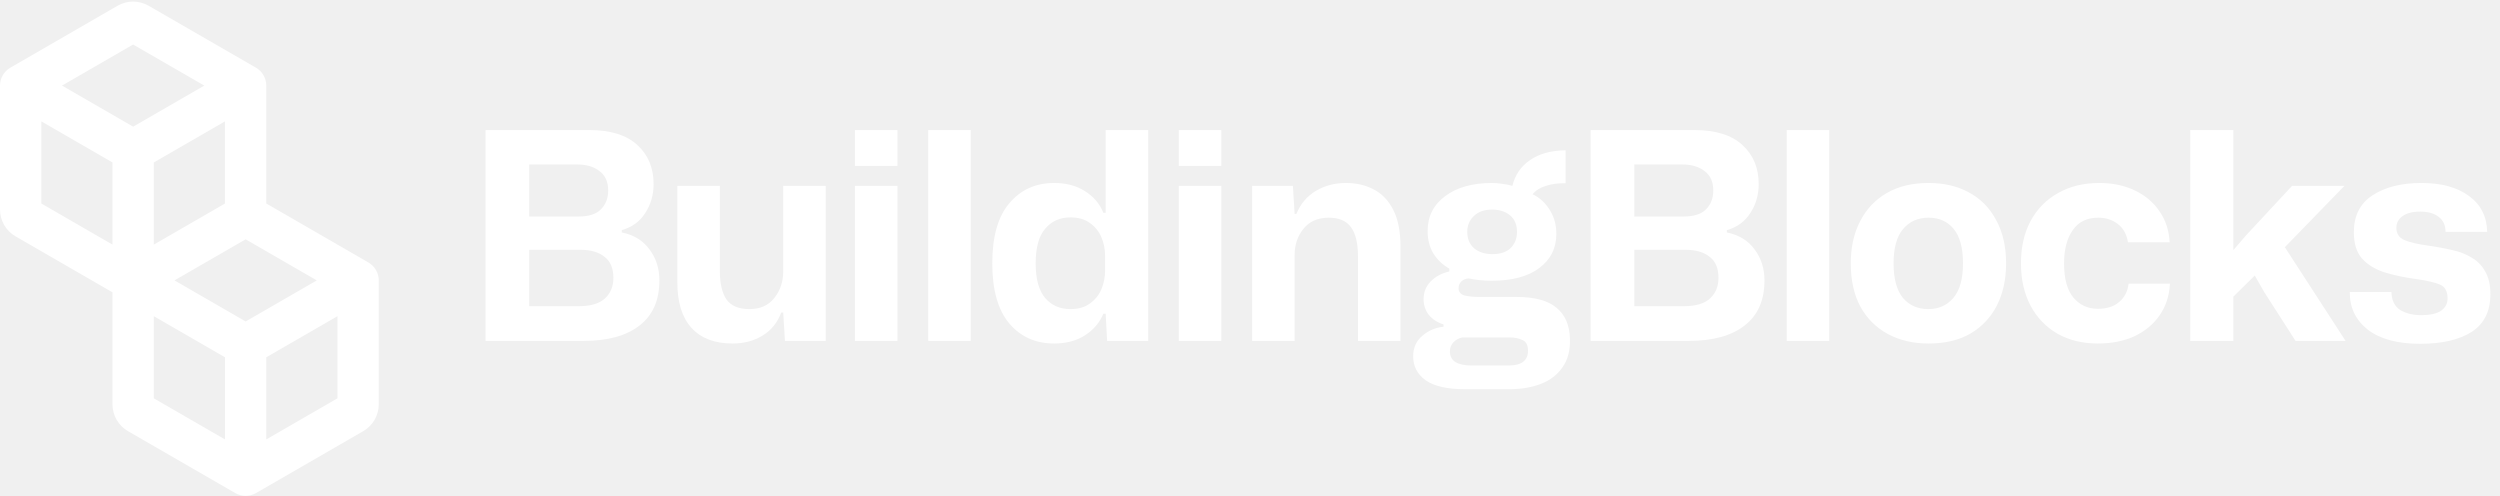
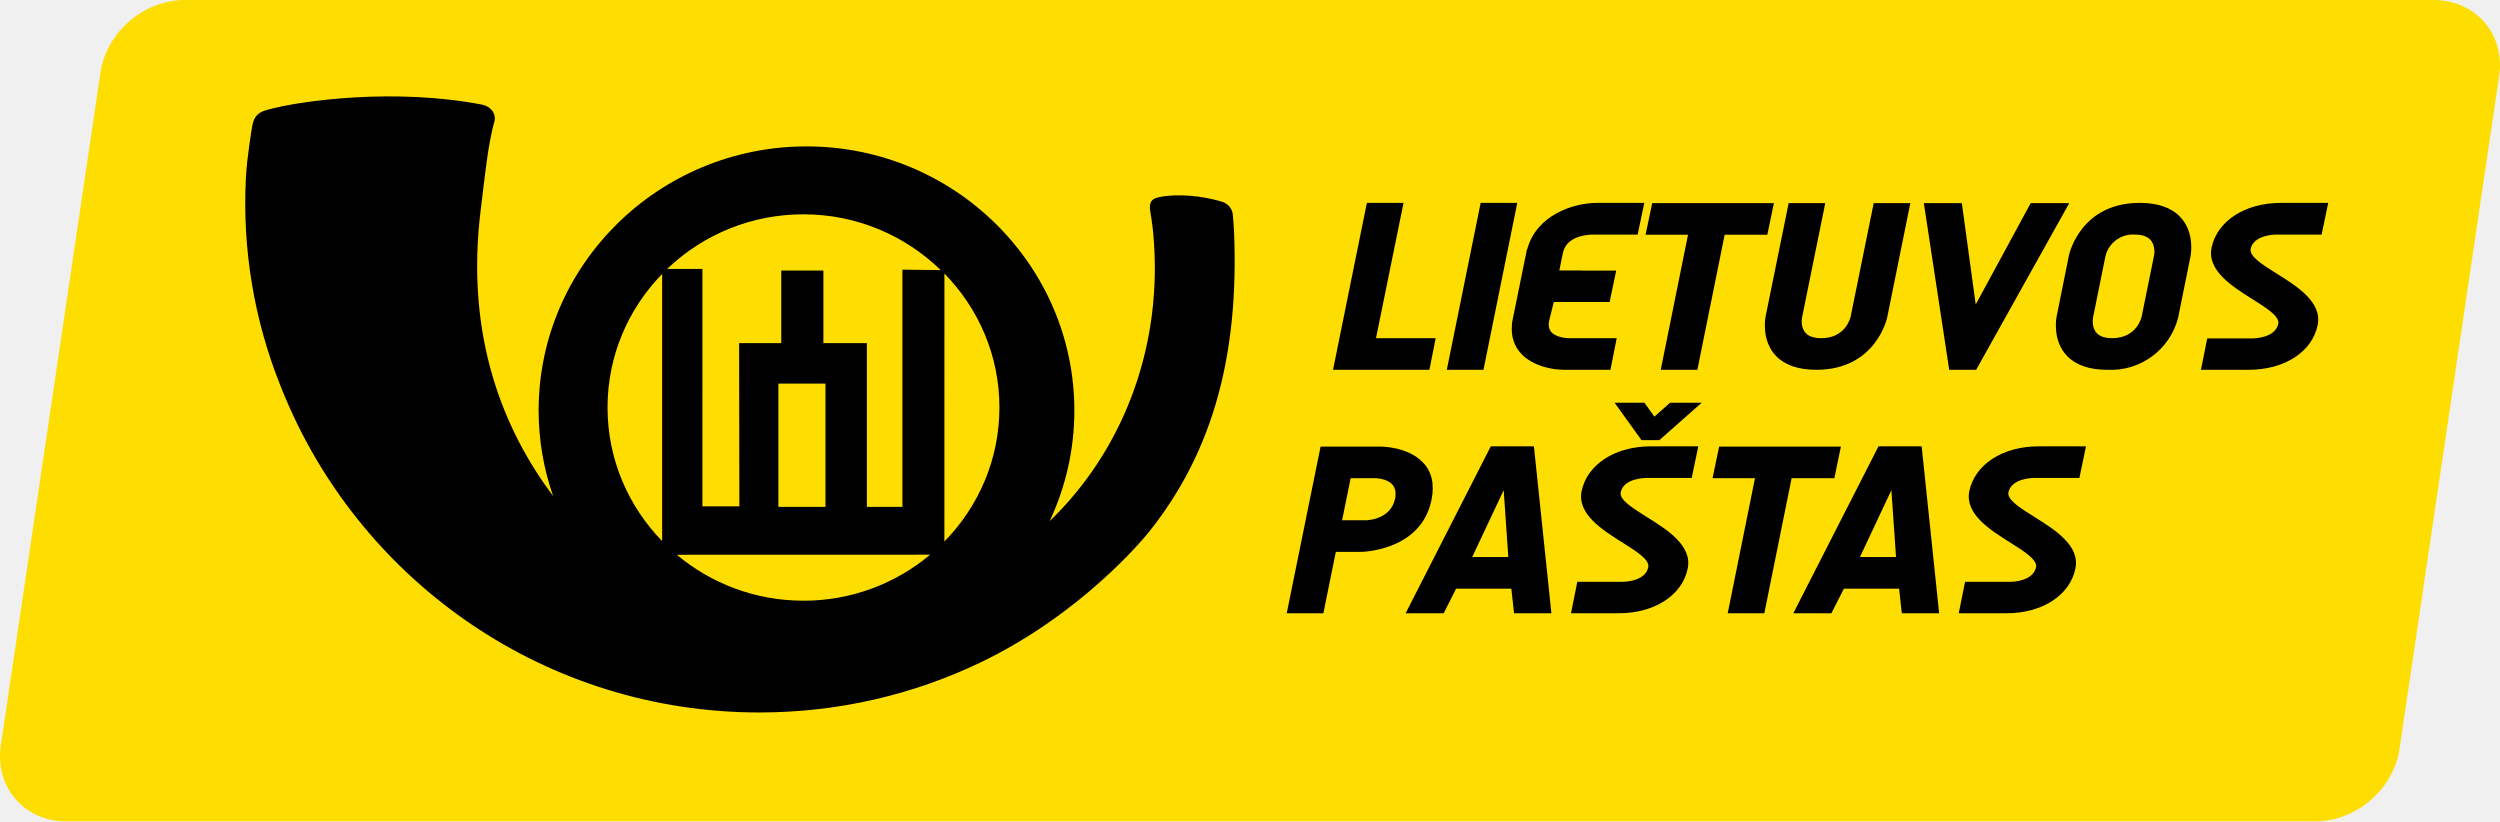
- <svg xmlns="http://www.w3.org/2000/svg" fill="none" height="48" viewBox="0 0 242 48" width="242">
-   <g fill="#fff">
-     <path clip-rule="evenodd" d="m12.884 4.309-6.884 3.976 6.889 3.977 6.886-3.976zm8.892 7.44-6.887 3.976-.001 7.953 6.888-3.977zm2 11.416-6.888 3.977 6.889 3.977 6.887-3.976zm8.888 7.442-6.887 3.976v7.952l6.887-3.976zm-10.887 11.929v-7.952l-6.889-3.977v7.952zm-10.889-18.857-6.888-3.978v-7.953l6.889 3.977zm-0 4.619-9.388-5.421c-.928-.536-1.5-1.526-1.5-2.598v-11.994c0-.714.381-1.375 1-1.732l10.384-5.997c.928-.536 2.072-.536 3-.001l10.392 5.997c.619.357 1 1.018 1 1.732v11.416l9.888 5.71c.619.357 1 1.018 1 1.732v11.994c0 1.072-.572 2.062-1.5 2.598l-10.387 5.997c-.619.357-1.381.357-2.0 0l-10.389-5.997c-.928-.536-1.5-1.526-1.5-2.598z" fill-rule="evenodd" />
-     <path d="m47 33v-20.412h10.024c2.072 0 3.631.485 4.676 1.456 1.045.952 1.568 2.212 1.568 3.78 0 1.045-.271 1.979-.812 2.8-.523.821-1.279 1.372-2.268 1.652v.224c1.176.243 2.072.793 2.688 1.652.635.84.952 1.839.952 2.996 0 1.923-.644 3.379-1.932 4.368-1.269.989-3.071 1.484-5.404 1.484zm4.228-12.04h4.76c1.008 0 1.736-.233 2.184-.7.467-.467.7-1.073.7-1.82 0-.84-.28-1.465-.84-1.876-.541-.429-1.269-.644-2.184-.644h-4.62zm0 8.68h4.788c1.157 0 2.007-.252 2.548-.756s.812-1.167.812-1.988c0-.933-.289-1.615-.868-2.044-.56-.448-1.335-.672-2.324-.672h-4.956z" />
-     <path d="m70.915 33.252c-1.736 0-3.061-.504-3.976-1.512-.915-1.008-1.372-2.473-1.372-4.396v-9.352h4.116v8.26c0 1.195.215 2.109.644 2.744.448.616 1.185.924 2.212.924 1.045 0 1.848-.355 2.408-1.064.579-.728.868-1.587.868-2.576v-8.288h4.116v15.008h-3.948l-.168-2.744h-.196c-.355.971-.961 1.717-1.82 2.24-.84.504-1.801.756-2.884.756z" />
-     <path d="m82.756 16.06v-3.472h4.116v3.472zm0 16.94v-15.008h4.116v15.008z" />
-     <path d="m89.853 33v-20.412h4.116v20.412z" />
-     <path d="m102.045 33.252c-1.792 0-3.239-.644-4.34-1.932-1.101-1.307-1.652-3.248-1.652-5.824 0-2.595.551-4.536 1.652-5.824 1.101-1.307 2.548-1.96 4.34-1.96 1.157 0 2.146.261 2.968.784.84.523 1.437 1.223 1.792 2.1h.224v-8.008h4.116v20.412h-3.976l-.14-2.632h-.224c-.355.859-.952 1.559-1.792 2.1-.822.523-1.811.784-2.968.784zm1.568-3.332c.765 0 1.39-.177 1.876-.532.504-.355.877-.812 1.12-1.372.242-.579.364-1.185.364-1.82v-1.428c0-.653-.122-1.26-.364-1.82-.243-.56-.616-1.017-1.12-1.372-.486-.355-1.111-.532-1.876-.532-1.008 0-1.82.364-2.436 1.092-.616.709-.924 1.829-.924 3.36 0 1.512.308 2.632.924 3.36.616.709 1.428 1.064 2.436 1.064z" />
-     <path d="m114.107 16.06v-3.472h4.116v3.472zm0 16.94v-15.008h4.116v15.008z" />
-     <path d="m121.204 33v-15.008h3.948l.168 2.716h.168c.41-.989 1.045-1.736 1.904-2.24.858-.504 1.82-.756 2.884-.756 1.008 0 1.904.205 2.688.616.802.411 1.437 1.073 1.904 1.988.466.896.7 2.1.7 3.612v9.072h-4.116v-8.176c0-1.269-.224-2.212-.672-2.828s-1.167-.924-2.156-.924c-1.064 0-1.886.364-2.464 1.092-.56.709-.84 1.54-.84 2.492v8.344z" />
-     <path d="m141.806 37.676c-1.718 0-2.987-.289-3.808-.868-.803-.579-1.204-1.353-1.204-2.324 0-.821.298-1.484.896-1.988.597-.504 1.278-.793 2.044-.868v-.224c-.598-.187-1.074-.495-1.428-.924-.336-.448-.504-.952-.504-1.512 0-.672.224-1.241.672-1.708.466-.485 1.073-.812 1.82-.98v-.28c-.635-.355-1.148-.84-1.54-1.456-.374-.616-.56-1.344-.56-2.184 0-1.4.56-2.52 1.68-3.36 1.138-.859 2.66-1.288 4.564-1.288.317 0 .644.028.98.084.354.037.681.103.98.196.261-1.064.83-1.895 1.708-2.492.877-.616 2.025-.933 3.444-.952v3.192c-.71-.019-1.344.065-1.904.252-.56.168-.99.439-1.288.812.672.317 1.222.821 1.652 1.512.429.672.644 1.447.644 2.324 0 1.381-.551 2.483-1.652 3.304-1.083.821-2.623 1.232-4.62 1.232-.374 0-.747-.019-1.12-.056-.374-.037-.738-.093-1.092-.168-.299.019-.542.121-.728.308-.168.168-.252.383-.252.644 0 .355.196.588.588.7.41.093.868.14 1.372.14h3.64c1.754 0 3.042.345 3.864 1.036.84.672 1.278 1.671 1.316 2.996.037 1.12-.196 2.035-.7 2.744-.486.728-1.176 1.269-2.072 1.624s-1.932.532-3.108.532zm2.66-13.076c.765 0 1.353-.196 1.764-.588.41-.411.616-.933.616-1.568 0-.691-.224-1.223-.672-1.596s-1.027-.56-1.736-.56c-.747 0-1.335.205-1.764.616-.43.411-.644.924-.644 1.54 0 .672.224 1.204.672 1.596.448.373 1.036.56 1.764.56zm-2.044 10.78h3.612c1.25 0 1.876-.476 1.876-1.428 0-.541-.178-.887-.532-1.036-.355-.168-.766-.252-1.232-.252h-4.592c-.355.075-.644.233-.868.476s-.336.532-.336.868c0 .467.177.812.532 1.036.373.224.886.336 1.54.336z" />
-     <path d="m153.973 33v-20.412h10.024c2.072 0 3.631.485 4.676 1.456 1.045.952 1.568 2.212 1.568 3.78 0 1.045-.271 1.979-.812 2.8-.523.821-1.279 1.372-2.268 1.652v.224c1.176.243 2.072.793 2.688 1.652.635.84.952 1.839.952 2.996 0 1.923-.644 3.379-1.932 4.368-1.269.989-3.071 1.484-5.404 1.484zm4.228-12.04h4.76c1.008 0 1.736-.233 2.184-.7.467-.467.7-1.073.7-1.82 0-.84-.28-1.465-.84-1.876-.541-.429-1.269-.644-2.184-.644h-4.62zm0 8.68h4.788c1.157 0 2.007-.252 2.548-.756s.812-1.167.812-1.988c0-.933-.289-1.615-.868-2.044-.56-.448-1.335-.672-2.324-.672h-4.956z" />
-     <path d="m172.953 33v-20.412h4.116v20.412z" />
-     <path d="m186.686 33.252c-1.494 0-2.81-.308-3.948-.924-1.139-.616-2.026-1.503-2.66-2.66-.616-1.157-.924-2.548-.924-4.172 0-1.549.298-2.903.896-4.06.597-1.176 1.456-2.091 2.576-2.744s2.473-.98 4.06-.98c1.493 0 2.8.308 3.92.924 1.138.616 2.016 1.512 2.632 2.688.634 1.157.952 2.548.952 4.172 0 1.549-.299 2.912-.896 4.088-.598 1.157-1.456 2.063-2.576 2.716-1.102.635-2.446.952-4.032.952zm-.028-3.332c1.008 0 1.82-.364 2.436-1.092s.924-1.839.924-3.332-.299-2.604-.896-3.332c-.598-.728-1.41-1.092-2.436-1.092-1.027 0-1.848.364-2.464 1.092s-.924 1.839-.924 3.332c0 1.475.298 2.585.896 3.332.616.728 1.437 1.092 2.464 1.092z" />
-     <path d="m203.077 33.252c-1.494 0-2.8-.317-3.92-.952-1.12-.653-1.988-1.559-2.604-2.716-.616-1.176-.924-2.539-.924-4.088 0-1.568.308-2.931.924-4.088.634-1.176 1.521-2.081 2.66-2.716 1.138-.653 2.473-.98 4.004-.98 1.288 0 2.436.243 3.444.728s1.801 1.157 2.38 2.016c.597.859.924 1.857.98 2.996h-4.032c-.131-.784-.458-1.372-.98-1.764-.523-.411-1.158-.616-1.904-.616-1.083 0-1.904.401-2.464 1.204s-.84 1.876-.84 3.22c0 1.475.298 2.576.896 3.304.616.728 1.409 1.092 2.38 1.092.877 0 1.568-.224 2.072-.672.522-.448.821-1.036.896-1.764h4.004c-.056 1.176-.392 2.203-1.008 3.08-.598.859-1.41 1.531-2.436 2.016-1.027.467-2.203.7-3.528.7z" />
-     <path d="m212.016 33v-20.412h4.172v11.62l1.232-1.428 4.452-4.788h5.068l-5.768 5.936 5.88 9.072h-4.844l-3.052-4.76-.896-1.568-2.072 2.044v4.284z" />
-     <path d="m234.265 33.28c-2.184 0-3.874-.457-5.068-1.372-1.176-.933-1.755-2.147-1.736-3.64h4.032c.018.803.298 1.381.84 1.736.56.336 1.241.504 2.044.504.84 0 1.474-.14 1.904-.42.429-.299.644-.7.644-1.204 0-.691-.252-1.139-.756-1.344-.486-.205-1.26-.383-2.324-.532-1.102-.149-2.11-.364-3.024-.644-.915-.299-1.643-.747-2.184-1.344-.523-.597-.784-1.447-.784-2.548 0-1.587.597-2.772 1.792-3.556 1.213-.803 2.8-1.204 4.76-1.204 1.922 0 3.453.42 4.592 1.26 1.138.821 1.726 1.979 1.764 3.472h-4.032c0-.635-.224-1.12-.672-1.456-.43-.336-1.018-.504-1.764-.504-.766 0-1.344.149-1.736.448-.392.28-.588.653-.588 1.12 0 .56.252.952.756 1.176s1.306.411 2.408.56c.784.112 1.53.252 2.24.42.709.149 1.334.392 1.876.728.56.317.998.765 1.316 1.344.336.56.504 1.297.504 2.212 0 1.643-.607 2.856-1.82 3.64-1.214.765-2.875 1.148-4.984 1.148z" />
+ <svg xmlns="http://www.w3.org/2000/svg" width="140" height="46" viewBox="0 0 140 46">
+   <g fill-rule="evenodd" clip-rule="evenodd">
+     <path fill="#FEDD00" d="M3.723 46C2.57 46 1.55 45.547.848 44.723c-.701-.826-.989-1.95-.785-3.088L5.646 3.936C6.041 1.73 8.107 0 10.349 0h125.928c1.152 0 2.174.453 2.875 1.277.701.825.986 1.951.783 3.087l-5.582 37.698c-.396 2.209-2.46 3.938-4.703 3.938H3.723z" />
+     <path d="M69.111 13.088c-.01-.252-.049-.825-.075-1.082 0 0-.026-.534-.63-.717-1.061-.322-2.457-.459-3.478-.253-.417.084-.606.263-.513.804.116.682.172 1.179.21 1.784.401 6.107-1.852 11.71-5.849 15.565a14.508 14.508 0 0 0 1.388-6.201c0-8.155-6.73-14.79-15.001-14.79-8.271 0-15 6.635-15 14.79 0 1.677.289 3.288.813 4.793-2.716-3.619-4.974-8.882-4.042-16.144.2-1.554.369-3.514.782-4.954h-.006v-.008c.021-.429-.307-.735-.718-.816-4.807-.933-10.112-.248-12.045.297-.405.112-.731.297-.825.92 0 0-.295 1.719-.353 2.911a27.5 27.5 0 0 0 1.912 11.554c.044.112.088.225.134.338.065.162.133.323.202.482 4.379 10.307 14.595 17.537 26.506 17.537 4.42 0 8.605-.997 12.345-2.782 5.695-2.72 9.201-6.985 9.455-7.304 3.703-4.613 5.042-10.124 4.788-16.724M52.088 31.063a10.997 10.997 0 0 1-7.095 2.576c-2.706 0-5.178-.971-7.091-2.572l14.186-.004zm-8.499-9.583h2.637v6.904h-2.637V21.48zm-5.701 9.576a.013.013 0 0 1 .006.005l-.006-.005m15-15.739c1.903 1.947 3.08 4.586 3.08 7.503 0 2.918-1.179 5.561-3.083 7.506l.003-15.009zm-7.894-3.315c3.002 0 5.708 1.199 7.688 3.123l-2.147-.024v13.283h-1.99v-9.163h-.01v-.007H46.11v-4.065h-2.359v4.065h-2.36l.014 9.139h-2.071l.002-13.293-1.975-.001a11.006 11.006 0 0 1 7.633-3.057m-7.935 3.36l.021.01v14.914l-.011.003c-1.885-1.941-3.047-4.568-3.047-7.469-.001-2.894 1.159-5.518 3.037-7.458m72.631 18.98l.353-1.762h2.581c.046 0 1.233-.021 1.394-.818.085-.414-.66-.886-1.449-1.381-1.133-.712-2.542-1.597-2.289-2.877.315-1.502 1.877-2.51 3.889-2.51h2.646l-.369 1.771h-2.567c-.05.002-1.246.017-1.407.806-.084.416.666.884 1.458 1.379 1.14.711 2.56 1.602 2.293 2.883-.299 1.5-1.853 2.51-3.87 2.51h-2.663zm-3.19 0l-.15-1.377h-3.093l-.698 1.377h-2.133l4.77-9.348h2.416l.98 9.348H106.5zm-.323-3.15l-.259-3.743-1.761 3.743h2.02zm-9.425 3.15l1.527-7.561h-2.376l.368-1.771h6.82l-.369 1.771h-2.392l-1.528 7.561h-2.05zm-8.775 0l.352-1.762h2.584c.047 0 1.231-.021 1.391-.818.088-.414-.658-.886-1.449-1.381-1.131-.712-2.541-1.597-2.285-2.877.313-1.502 1.876-2.51 3.886-2.51h2.649l-.371 1.771h-2.566c-.049.002-1.248.017-1.41.806-.08.416.668.884 1.461 1.379 1.139.711 2.556 1.602 2.293 2.883-.299 1.5-1.854 2.51-3.871 2.51h-2.664zm-3.19 0l-.152-1.377h-3.093l-.694 1.377h-2.133l4.77-9.348h2.414l.979 9.348h-2.091zm-.322-3.15l-.258-3.743-1.763 3.743h2.021zm-12.408 3.15l1.896-9.332h3.369c.061 0 1.512.007 2.35.873.504.519.672 1.23.493 2.106-.588 2.886-3.93 2.917-3.964 2.917h-1.395l-.697 3.436h-2.052zm4.418-5.205c.058 0 1.404-.021 1.651-1.215.067-.348.01-.621-.177-.811-.311-.323-.906-.33-.913-.33h-1.401l-.477 2.355h1.317zm15.448-4.491l-1.506-2.093h1.671l.558.78.878-.78h1.771l-2.369 2.093h-1.003zm31.331-3.937l.351-1.76h2.584c.045 0 1.23-.022 1.395-.817.086-.418-.663-.885-1.452-1.382-1.131-.713-2.54-1.596-2.286-2.875.313-1.504 1.876-2.513 3.888-2.513h2.646l-.37 1.774h-2.565c-.049.002-1.248.015-1.408.805-.082.416.666.885 1.458 1.38 1.139.712 2.557 1.597 2.293 2.881-.299 1.501-1.854 2.508-3.872 2.508h-2.662zm-5.242 0c-.998 0-1.758-.26-2.252-.77-.848-.876-.602-2.161-.59-2.213l.695-3.448c.008-.028.633-2.917 3.961-2.917 1 0 1.761.261 2.255.776.85.874.599 2.157.589 2.213l-.695 3.443a3.884 3.884 0 0 1-3.963 2.916m1.529-7.574a1.586 1.586 0 0 0-1.637 1.215l-.696 3.443c0 .006-.103.538.217.867.178.186.467.278.86.278 1.373 0 1.641-1.163 1.65-1.215l.698-3.444c0-.005.096-.534-.226-.865-.18-.187-.473-.279-.866-.279m-10.385 7.574l-1.421-9.333h2.128l.777 5.676 3.079-5.676h2.159l-5.213 9.333h-1.509zm-7.441 0c-.998 0-1.756-.26-2.253-.77-.847-.876-.6-2.161-.589-2.213l1.291-6.35h2.05l-1.302 6.417c0 .006-.103.538.216.867.179.186.468.278.861.278 1.38 0 1.638-1.163 1.649-1.212l1.289-6.35h2.051l-1.299 6.417c-.008.032-.634 2.916-3.964 2.916m-8.713 0l1.527-7.563h-2.377l.371-1.77h6.815l-.368 1.77h-2.39l-1.527 7.563h-2.051zm-5.402 0c-.738 0-1.751-.228-2.381-.868-.431-.441-.619-1.025-.545-1.693h-.012l.043-.231.802-3.945h.014c.503-1.917 2.581-2.61 3.894-2.61h2.664l-.37 1.774h-2.58c-.521.025-1.438.194-1.608 1.041l-.199.969h1.187c.067.007.109.008.136.008h1.862l-.368 1.759h-3.128c-.076.306-.243.971-.26 1.052-.056.278-.007.498.146.655.244.25.729.318.979.318h2.66l-.352 1.771H87.6zm-6.579 0l1.896-9.348h2.05l-1.893 9.348h-2.053zm-6.371 0l1.895-9.348h2.053l-1.542 7.577h3.341l-.35 1.771H74.65z" />
  </g>
</svg>
